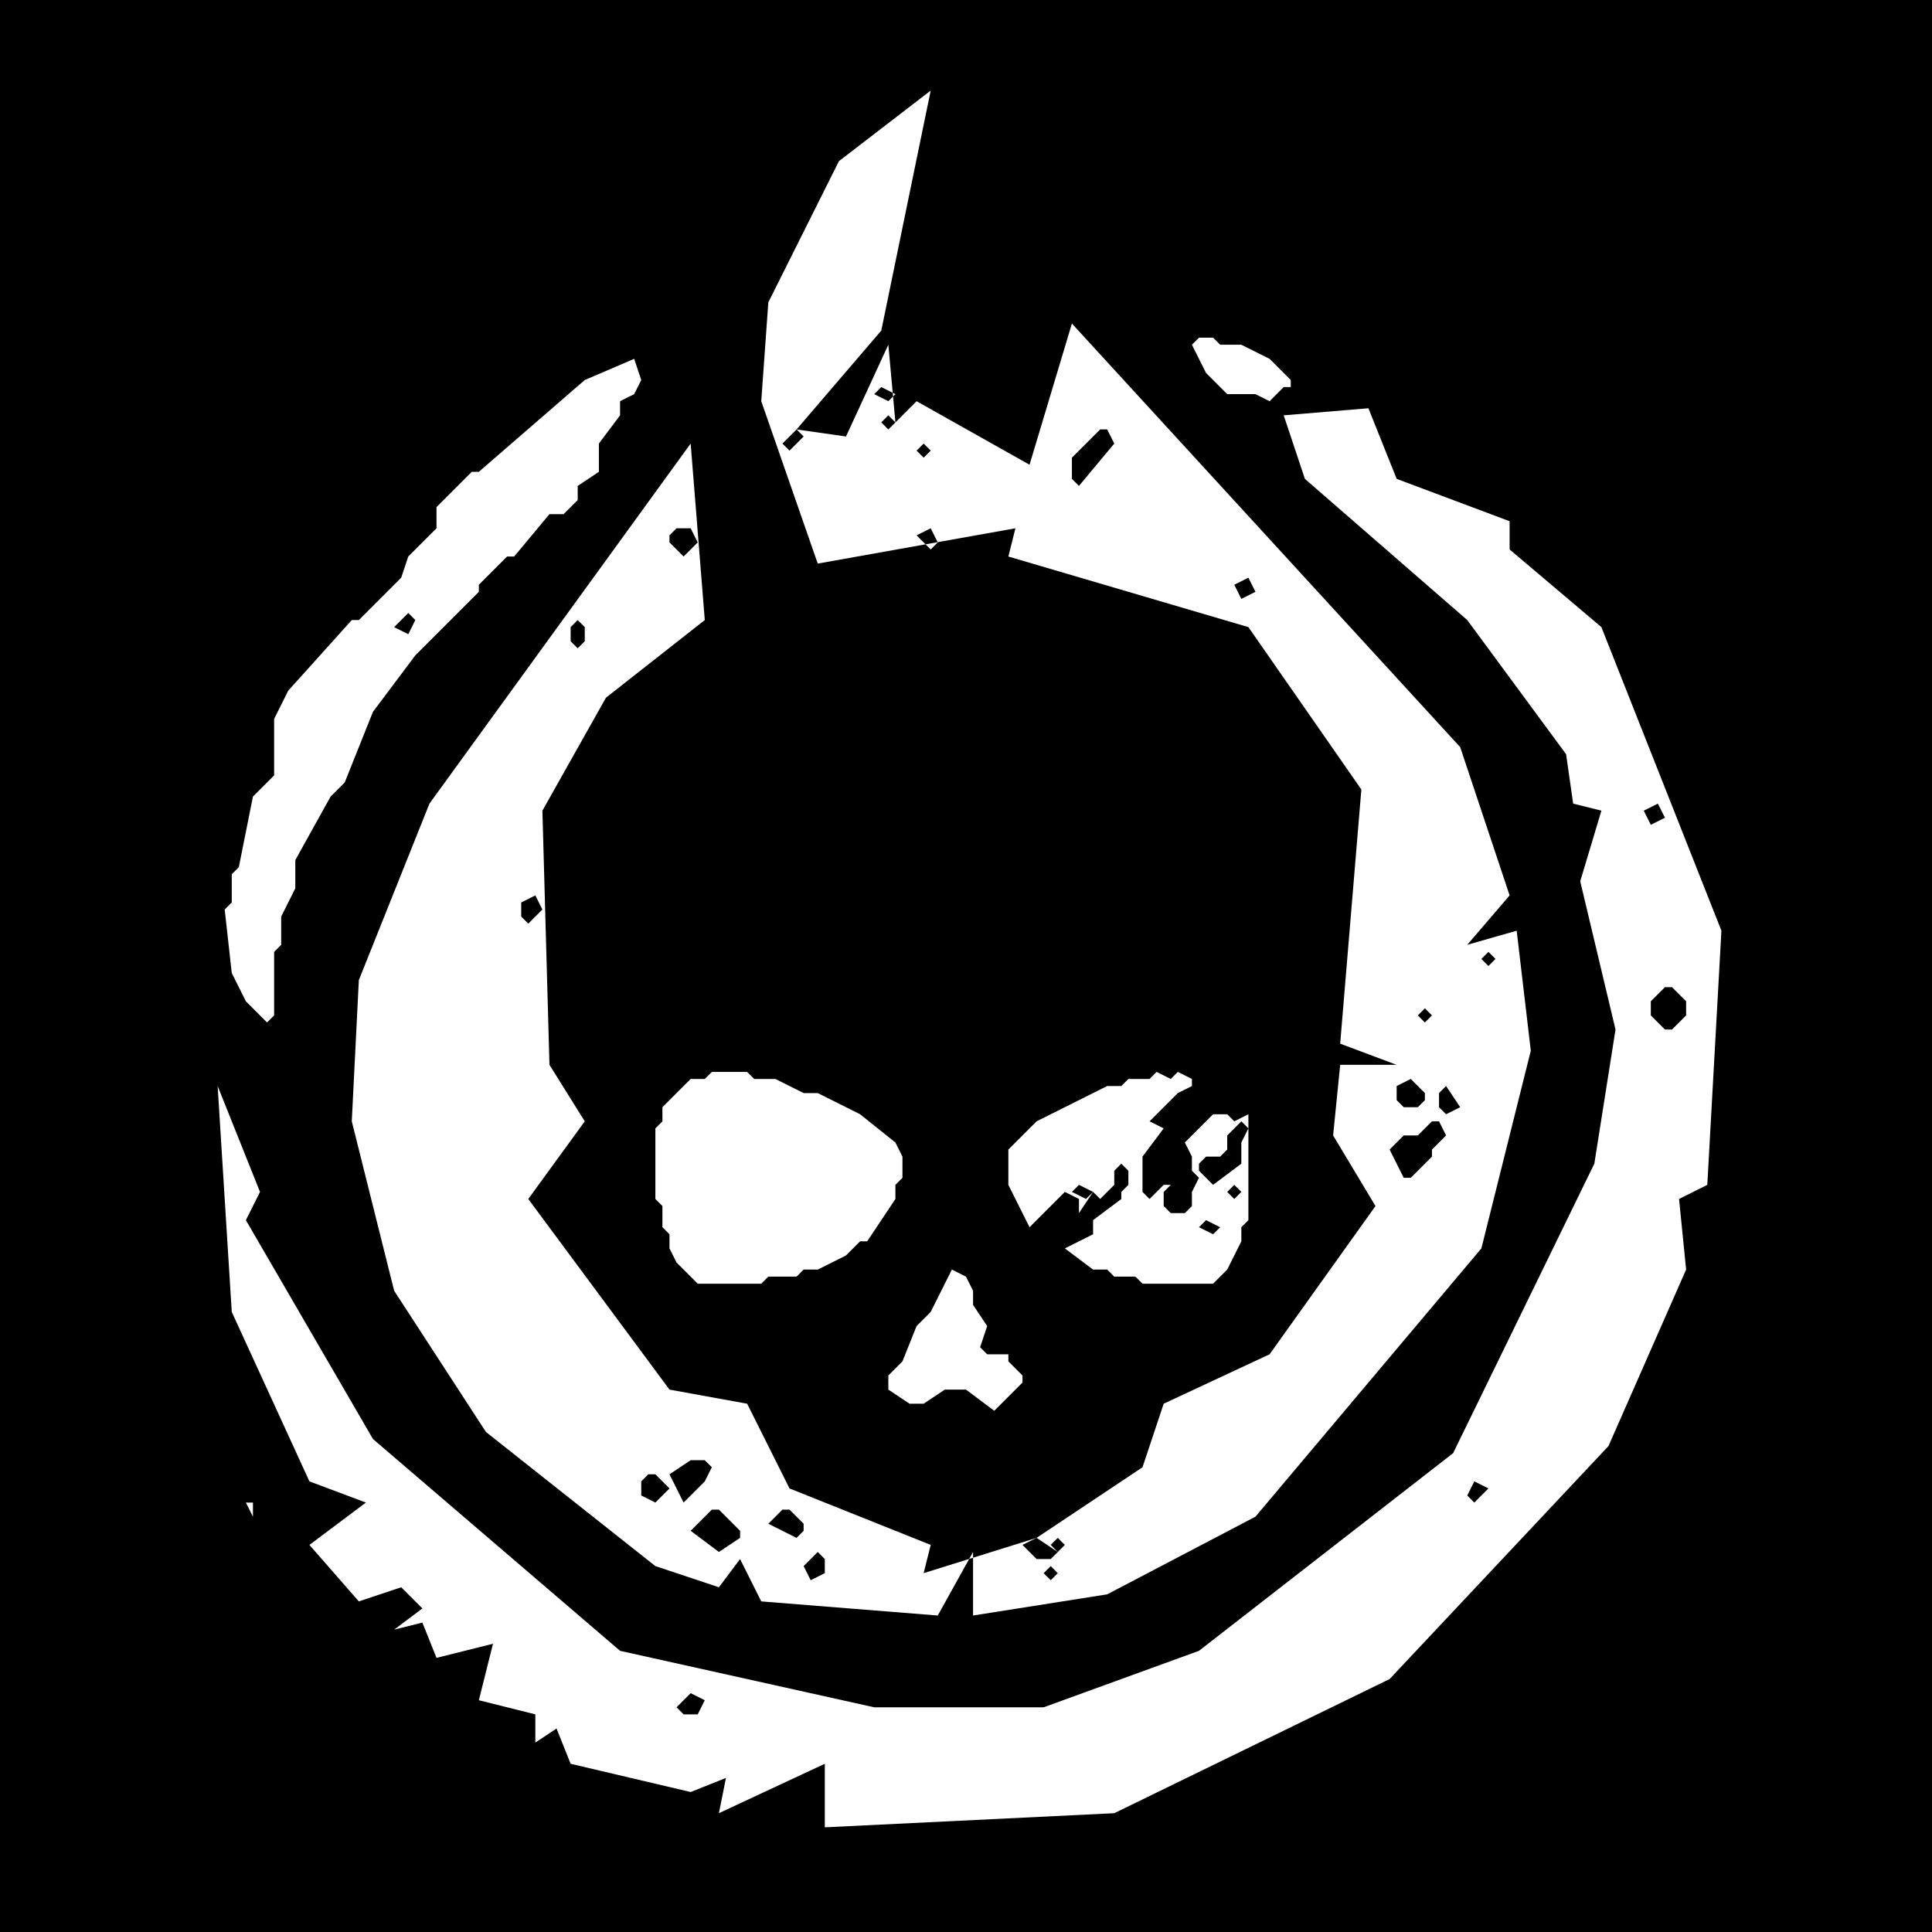
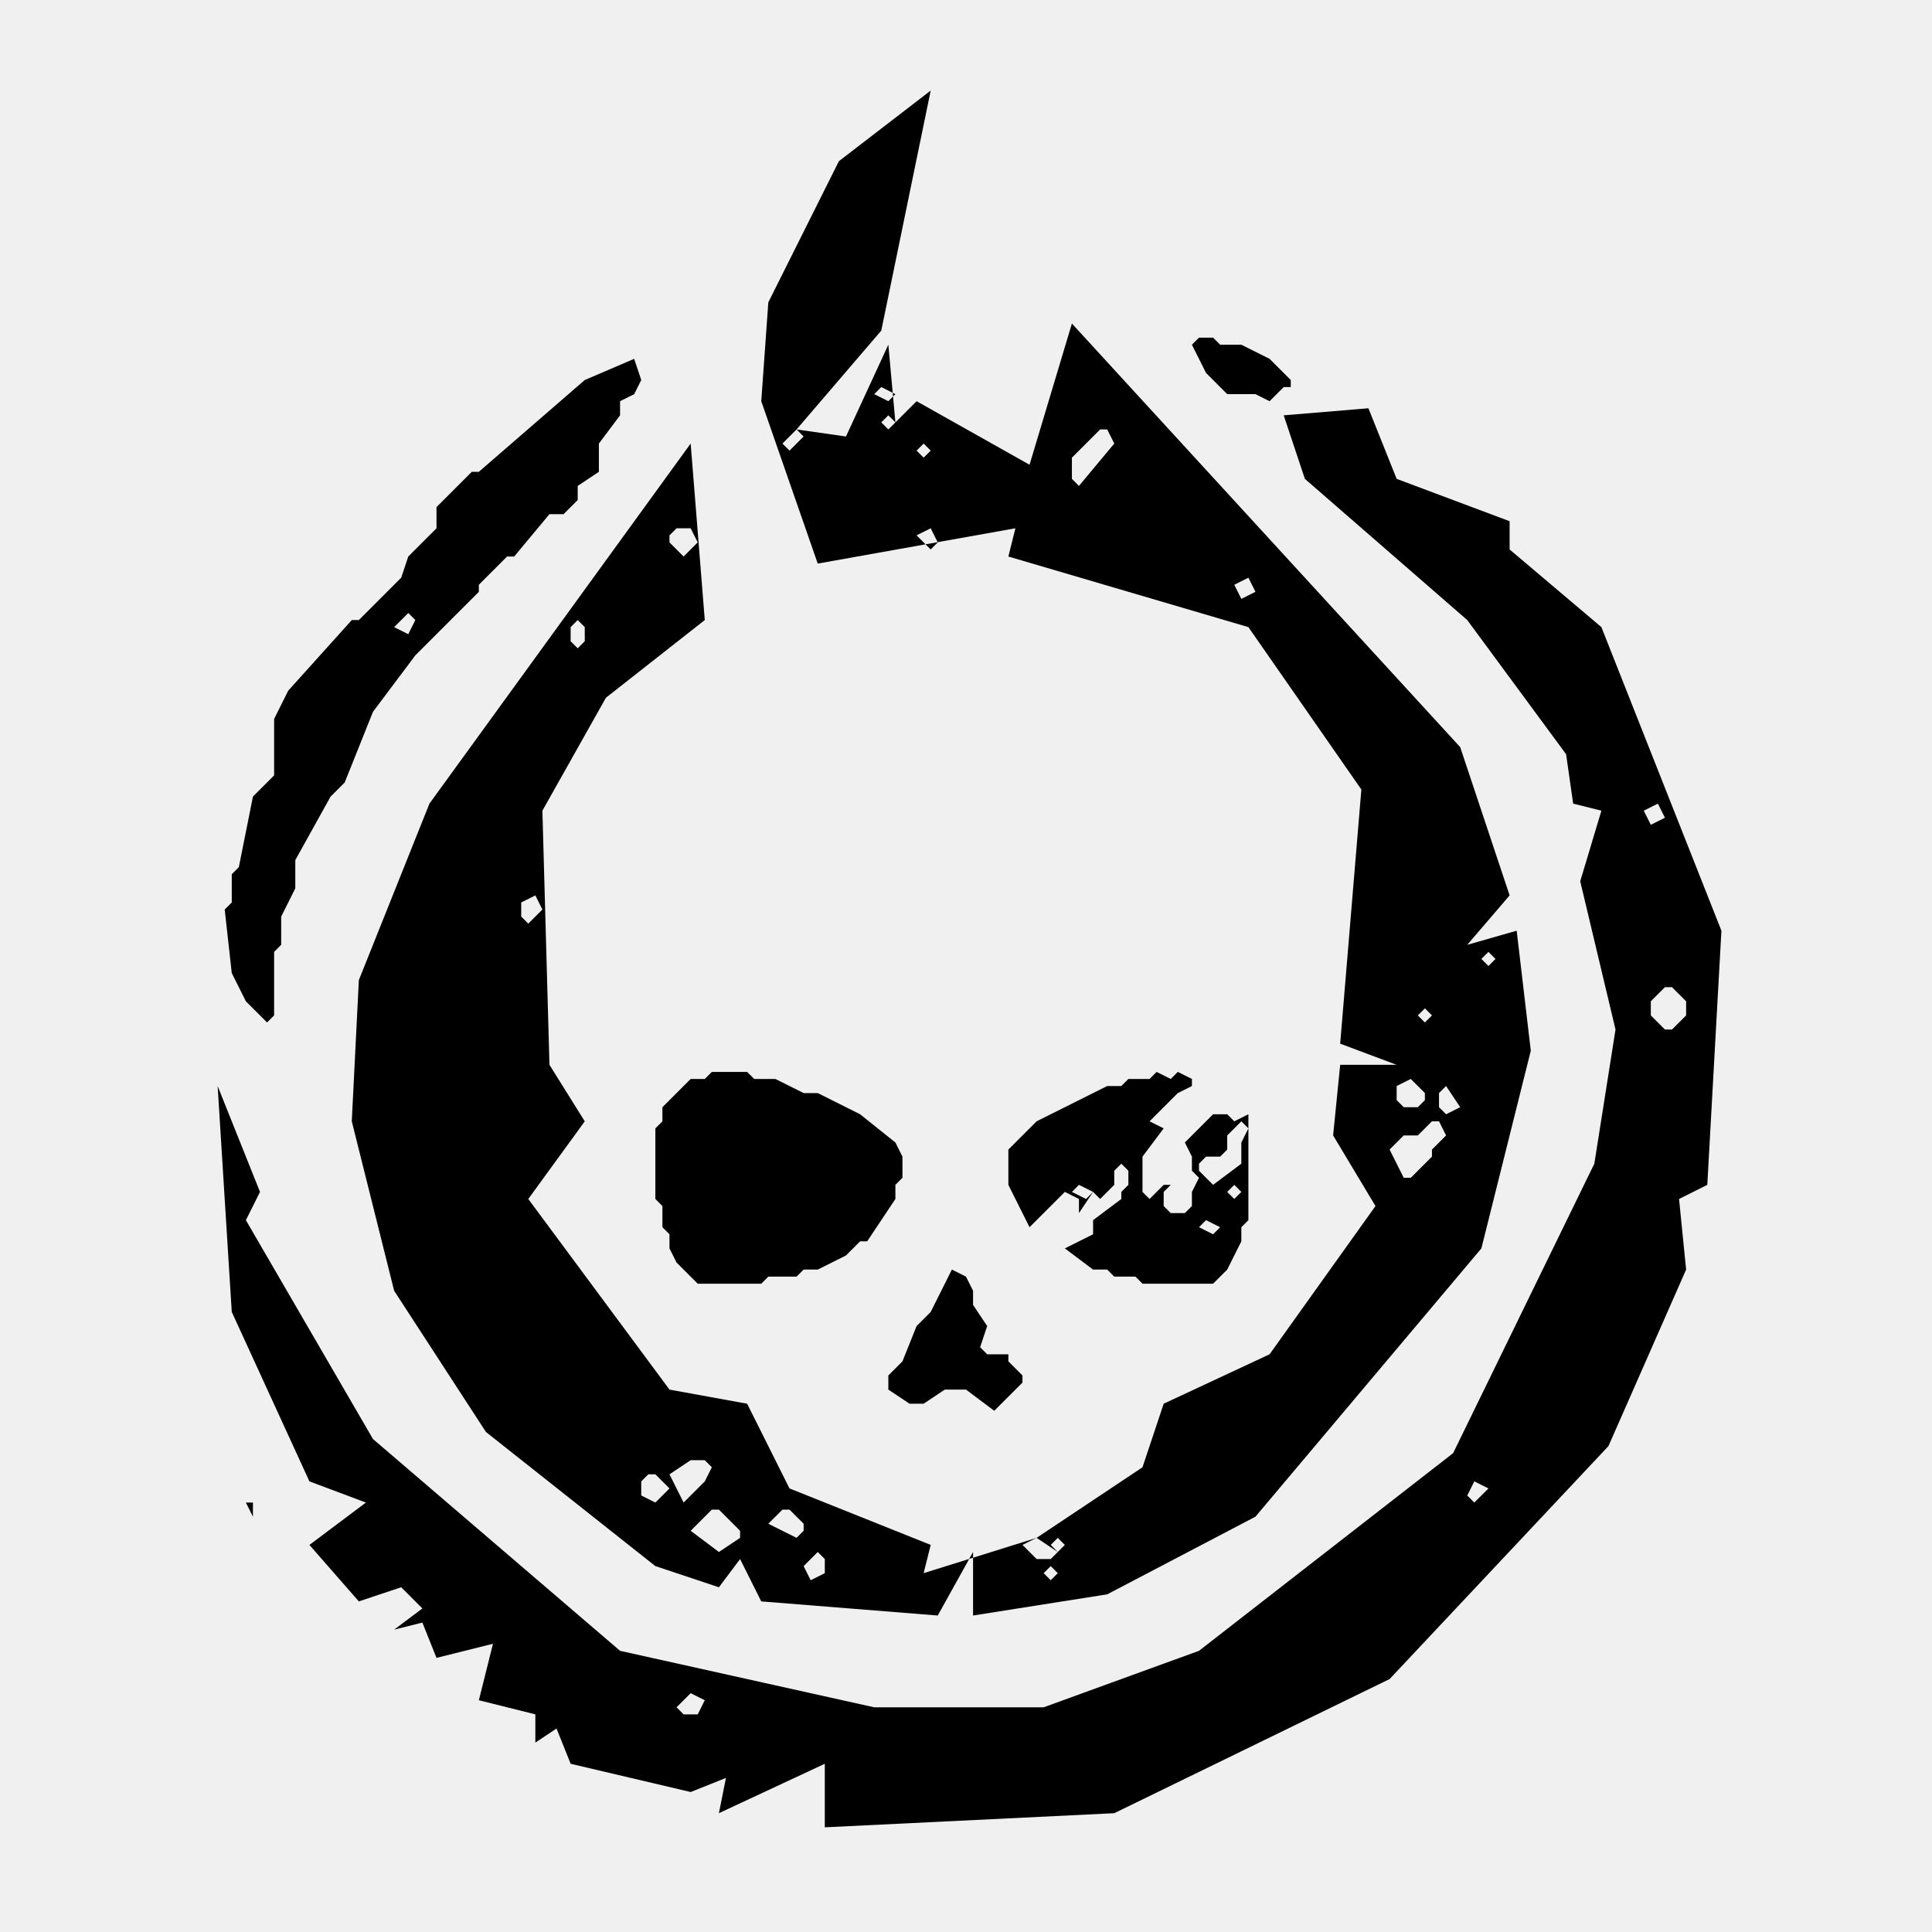
<svg xmlns="http://www.w3.org/2000/svg" style="height: 512px; width: 512px;" viewBox="0 0 512 512" role="img" aria-label="Revenant post-death insert icon">
-   <path d="M0 0h512v512H0z" fill="#000" />
+   <path d="M0 0h512v512H0z" fill="#ffffff" fill-opacity="0" />
  <svg x="24" y="24" width="464" height="464" viewBox="0 0 216 248" preserveAspectRatio="xMidYMid meet">
-     <rect x="0" y="0" width="216" height="248" fill="#000000" />
-     <path d="M 6 200 L 7 202 L 7 200 Z M 106 167 L 103 173 L 101 175 L 99 180 L 97 182 L 97 184 L 100 186 L 102 186 L 105 184 L 108 184 L 112 187 L 116 183 L 116 182 L 114 180 L 114 179 L 111 179 L 110 178 L 111 175 L 109 172 L 109 170 L 108 168 Z M 114 150 L 114 155 L 117 161 L 122 156 L 124 157 L 124 159 L 126 156 L 127 157 L 129 155 L 130 156 L 130 157 L 126 160 L 126 162 L 122 164 L 126 167 L 128 167 L 129 168 L 132 168 L 133 169 L 143 169 L 145 167 L 147 163 L 147 161 L 148 160 L 148 145 L 146 146 L 145 145 L 143 145 L 139 149 L 140 151 L 140 153 L 141 154 L 140 156 L 140 158 L 139 159 L 137 159 L 136 158 L 136 156 L 137 155 L 136 155 L 134 157 L 133 156 L 133 151 L 136 147 L 134 146 L 138 142 L 140 141 L 140 140 L 138 139 L 137 140 L 135 139 L 134 140 L 131 140 L 130 141 L 128 141 L 118 146 Z M 141 161 L 142 160 L 144 161 L 143 162 Z M 145 156 L 146 155 L 147 156 L 146 157 Z M 123 156 L 124 155 L 126 156 L 125 157 Z M 130 152 L 131 153 L 131 155 L 130 156 L 129 155 L 129 153 Z M 147 146 L 148 147 L 147 149 L 147 152 L 143 155 L 141 153 L 141 152 L 142 151 L 144 151 L 145 150 L 145 148 Z M 65 144 L 65 146 L 64 147 L 64 157 L 65 158 L 65 161 L 66 162 L 66 164 L 67 166 L 70 169 L 79 169 L 80 168 L 84 168 L 85 167 L 87 167 L 91 165 L 93 163 L 94 163 L 98 157 L 98 155 L 99 154 L 99 151 L 98 149 L 93 145 L 87 142 L 85 142 L 81 140 L 78 140 L 77 139 L 72 139 L 71 140 L 69 140 Z M 165 45 L 153 46 L 156 55 L 179 75 L 193 94 L 194 101 L 198 102 L 195 112 L 200 133 L 197 152 L 177 193 L 141 221 L 119 229 L 95 229 L 59 221 L 24 191 L 6 160 L 8 156 L 2 141 L 4 173 L 15 197 L 23 200 L 15 206 L 22 214 L 28 212 L 31 215 L 27 218 L 31 217 L 33 222 L 41 220 L 39 228 L 47 230 L 47 234 L 50 232 L 52 237 L 69 241 L 74 239 L 73 244 L 88 237 L 88 246 L 129 244 L 168 225 L 199 192 L 210 167 L 209 157 L 213 155 L 215 119 L 198 76 L 185 65 L 185 61 L 169 55 Z M 67 229 L 69 227 L 71 228 L 70 230 L 68 230 Z M 179 199 L 180 197 L 182 198 L 180 200 Z M 207 127 L 208 127 L 210 129 L 210 131 L 208 133 L 207 133 L 205 131 L 205 129 Z M 204 102 L 206 101 L 207 103 L 205 104 Z M 61 38 L 54 41 L 39 54 L 38 54 L 33 59 L 33 62 L 29 66 L 28 69 L 22 75 L 21 75 L 12 85 L 10 89 L 10 97 L 7 100 L 5 110 L 4 111 L 4 115 L 3 116 L 4 125 L 6 129 L 9 132 L 10 131 L 10 122 L 11 121 L 11 117 L 13 113 L 13 109 L 18 100 L 20 98 L 24 88 L 30 80 L 39 71 L 39 70 L 43 66 L 44 66 L 49 60 L 51 60 L 53 58 L 53 56 L 56 54 L 56 50 L 59 46 L 59 44 L 61 43 L 62 41 Z M 27 76 L 29 74 L 30 75 L 29 77 Z M 140 36 L 142 40 L 145 43 L 149 43 L 151 44 L 153 42 L 154 42 L 154 41 L 151 38 L 147 36 L 144 36 L 143 35 L 141 35 Z M 103 0 L 90 10 L 80 30 L 79 44 L 87 67 L 115 62 L 114 66 L 148 76 L 164 99 L 161 135 L 169 138 L 161 138 L 160 148 L 166 158 L 151 179 L 136 186 L 133 195 L 118 205 L 102 210 L 103 206 L 83 198 L 77 186 L 66 184 L 46 157 L 54 146 L 49 138 L 48 102 L 57 86 L 71 75 L 69 50 L 32 101 L 22 126 L 21 146 L 27 170 L 40 190 L 64 209 L 73 212 L 76 208 L 79 214 L 104 216 L 109 207 L 109 216 L 128 213 L 149 202 L 181 164 L 188 136 L 186 119 L 179 121 L 185 114 L 178 93 L 123 33 L 117 53 L 101 44 L 98 47 L 97 36 L 91 49 L 84 48 L 96 34 Z M 119 210 L 120 209 L 121 210 L 120 211 Z M 87 207 L 88 208 L 88 210 L 86 211 L 85 209 Z M 120 206 L 121 205 L 122 206 L 121 207 Z M 116 206 L 118 205 L 121 207 L 120 208 L 118 208 Z M 80 203 L 82 201 L 83 201 L 85 203 L 85 204 L 84 205 Z M 69 204 L 72 201 L 73 201 L 76 204 L 76 205 L 73 207 Z M 62 199 L 62 197 L 63 196 L 64 196 L 66 198 L 64 200 Z M 71 194 L 72 195 L 71 197 L 68 200 L 66 196 L 69 194 Z M 175 146 L 176 148 L 174 150 L 174 151 L 171 154 L 170 154 L 168 150 L 170 148 L 172 148 L 174 146 Z M 175 142 L 176 141 L 178 144 L 176 145 L 175 144 Z M 169 141 L 171 140 L 173 142 L 173 143 L 172 144 L 170 144 L 169 143 Z M 172 131 L 173 130 L 174 131 L 173 132 Z M 181 123 L 182 122 L 183 123 L 182 124 Z M 45 117 L 45 115 L 47 114 L 48 116 L 46 118 Z M 53 75 L 54 76 L 54 78 L 53 79 L 52 78 L 52 76 Z M 146 70 L 148 69 L 149 71 L 147 72 Z M 101 63 L 103 62 L 104 64 L 103 65 Z M 66 63 L 67 62 L 69 62 L 70 64 L 68 66 L 66 64 Z M 101 51 L 102 50 L 103 51 L 102 52 Z M 82 50 L 83 49 L 84 50 L 83 51 Z M 128 48 L 129 50 L 124 56 L 123 55 L 123 52 L 127 48 Z M 83 49 L 84 48 L 85 49 L 84 50 Z M 96 47 L 97 46 L 98 47 L 97 48 Z M 95 43 L 96 42 L 98 43 L 97 44 Z" fill="#ffffff" fill-rule="evenodd" />
+     <rect x="0" y="0" width="216" height="248" fill="#ffffff" fill-opacity="0" />
+     <path d="M 6 200 L 7 202 L 7 200 Z M 106 167 L 103 173 L 101 175 L 99 180 L 97 182 L 97 184 L 100 186 L 102 186 L 105 184 L 108 184 L 112 187 L 116 183 L 116 182 L 114 180 L 114 179 L 111 179 L 110 178 L 111 175 L 109 172 L 109 170 L 108 168 Z M 114 150 L 114 155 L 117 161 L 122 156 L 124 157 L 124 159 L 126 156 L 127 157 L 129 155 L 130 156 L 130 157 L 126 160 L 126 162 L 122 164 L 126 167 L 128 167 L 129 168 L 132 168 L 133 169 L 143 169 L 145 167 L 147 163 L 147 161 L 148 160 L 148 145 L 146 146 L 145 145 L 143 145 L 139 149 L 140 151 L 140 153 L 141 154 L 140 156 L 140 158 L 139 159 L 137 159 L 136 158 L 136 156 L 137 155 L 136 155 L 134 157 L 133 156 L 133 151 L 136 147 L 134 146 L 138 142 L 140 141 L 140 140 L 138 139 L 137 140 L 135 139 L 134 140 L 131 140 L 130 141 L 128 141 L 118 146 Z M 141 161 L 142 160 L 144 161 L 143 162 Z M 145 156 L 146 155 L 147 156 L 146 157 Z M 123 156 L 124 155 L 126 156 L 125 157 Z M 130 152 L 131 153 L 131 155 L 130 156 L 129 155 L 129 153 Z M 147 146 L 148 147 L 147 149 L 147 152 L 143 155 L 141 153 L 141 152 L 142 151 L 144 151 L 145 150 L 145 148 Z M 65 144 L 65 146 L 64 147 L 64 157 L 65 158 L 65 161 L 66 162 L 66 164 L 67 166 L 70 169 L 79 169 L 80 168 L 84 168 L 85 167 L 87 167 L 91 165 L 93 163 L 94 163 L 98 157 L 98 155 L 99 154 L 99 151 L 98 149 L 93 145 L 87 142 L 85 142 L 81 140 L 78 140 L 77 139 L 72 139 L 71 140 L 69 140 Z M 165 45 L 153 46 L 156 55 L 179 75 L 193 94 L 194 101 L 198 102 L 195 112 L 200 133 L 197 152 L 177 193 L 141 221 L 119 229 L 95 229 L 59 221 L 24 191 L 6 160 L 8 156 L 2 141 L 4 173 L 15 197 L 23 200 L 15 206 L 22 214 L 28 212 L 31 215 L 27 218 L 31 217 L 33 222 L 41 220 L 39 228 L 47 230 L 47 234 L 50 232 L 52 237 L 69 241 L 74 239 L 73 244 L 88 237 L 88 246 L 129 244 L 168 225 L 199 192 L 210 167 L 209 157 L 213 155 L 215 119 L 198 76 L 185 65 L 185 61 L 169 55 Z M 67 229 L 69 227 L 71 228 L 70 230 L 68 230 Z M 179 199 L 180 197 L 182 198 L 180 200 Z M 207 127 L 208 127 L 210 129 L 210 131 L 208 133 L 207 133 L 205 131 L 205 129 Z M 204 102 L 206 101 L 207 103 L 205 104 Z M 61 38 L 54 41 L 39 54 L 38 54 L 33 59 L 33 62 L 29 66 L 28 69 L 22 75 L 21 75 L 12 85 L 10 89 L 10 97 L 7 100 L 5 110 L 4 111 L 4 115 L 3 116 L 4 125 L 6 129 L 9 132 L 10 131 L 10 122 L 11 121 L 11 117 L 13 113 L 13 109 L 18 100 L 20 98 L 24 88 L 30 80 L 39 71 L 39 70 L 43 66 L 44 66 L 49 60 L 51 60 L 53 58 L 53 56 L 56 54 L 56 50 L 59 46 L 59 44 L 61 43 L 62 41 Z M 27 76 L 29 74 L 30 75 L 29 77 Z M 140 36 L 142 40 L 145 43 L 149 43 L 151 44 L 153 42 L 154 42 L 154 41 L 151 38 L 147 36 L 144 36 L 143 35 L 141 35 Z M 103 0 L 90 10 L 80 30 L 79 44 L 87 67 L 115 62 L 114 66 L 148 76 L 164 99 L 161 135 L 169 138 L 161 138 L 160 148 L 166 158 L 151 179 L 136 186 L 133 195 L 118 205 L 102 210 L 103 206 L 83 198 L 77 186 L 66 184 L 46 157 L 54 146 L 49 138 L 48 102 L 57 86 L 71 75 L 69 50 L 32 101 L 22 126 L 21 146 L 27 170 L 40 190 L 64 209 L 73 212 L 76 208 L 79 214 L 104 216 L 109 207 L 109 216 L 128 213 L 149 202 L 181 164 L 188 136 L 186 119 L 179 121 L 185 114 L 178 93 L 123 33 L 117 53 L 101 44 L 98 47 L 97 36 L 91 49 L 84 48 L 96 34 Z M 119 210 L 120 209 L 121 210 L 120 211 Z M 87 207 L 88 208 L 88 210 L 86 211 L 85 209 Z M 120 206 L 121 205 L 122 206 L 121 207 Z M 116 206 L 118 205 L 121 207 L 120 208 L 118 208 Z M 80 203 L 82 201 L 83 201 L 85 203 L 85 204 L 84 205 Z M 69 204 L 72 201 L 73 201 L 76 204 L 76 205 L 73 207 Z M 62 199 L 62 197 L 63 196 L 64 196 L 66 198 L 64 200 Z M 71 194 L 72 195 L 71 197 L 68 200 L 66 196 L 69 194 Z M 175 146 L 176 148 L 174 150 L 174 151 L 171 154 L 170 154 L 168 150 L 170 148 L 172 148 L 174 146 Z M 175 142 L 176 141 L 178 144 L 176 145 L 175 144 Z M 169 141 L 171 140 L 173 142 L 173 143 L 172 144 L 170 144 L 169 143 Z M 172 131 L 173 130 L 174 131 L 173 132 Z M 181 123 L 182 122 L 183 123 L 182 124 Z M 45 117 L 45 115 L 47 114 L 48 116 L 46 118 Z M 53 75 L 54 76 L 54 78 L 53 79 L 52 78 L 52 76 Z M 146 70 L 148 69 L 149 71 L 147 72 Z M 101 63 L 103 62 L 104 64 L 103 65 Z M 66 63 L 67 62 L 69 62 L 70 64 L 68 66 L 66 64 Z M 101 51 L 102 50 L 103 51 L 102 52 Z M 82 50 L 83 49 L 84 50 L 83 51 Z M 128 48 L 129 50 L 124 56 L 123 55 L 123 52 L 127 48 Z M 83 49 L 84 48 L 85 49 L 84 50 Z M 96 47 L 97 46 L 98 47 L 97 48 Z M 95 43 L 96 42 L 98 43 L 97 44 Z" fill="#000000" fill-opacity="1" fill-rule="evenodd" />
  </svg>
</svg>
